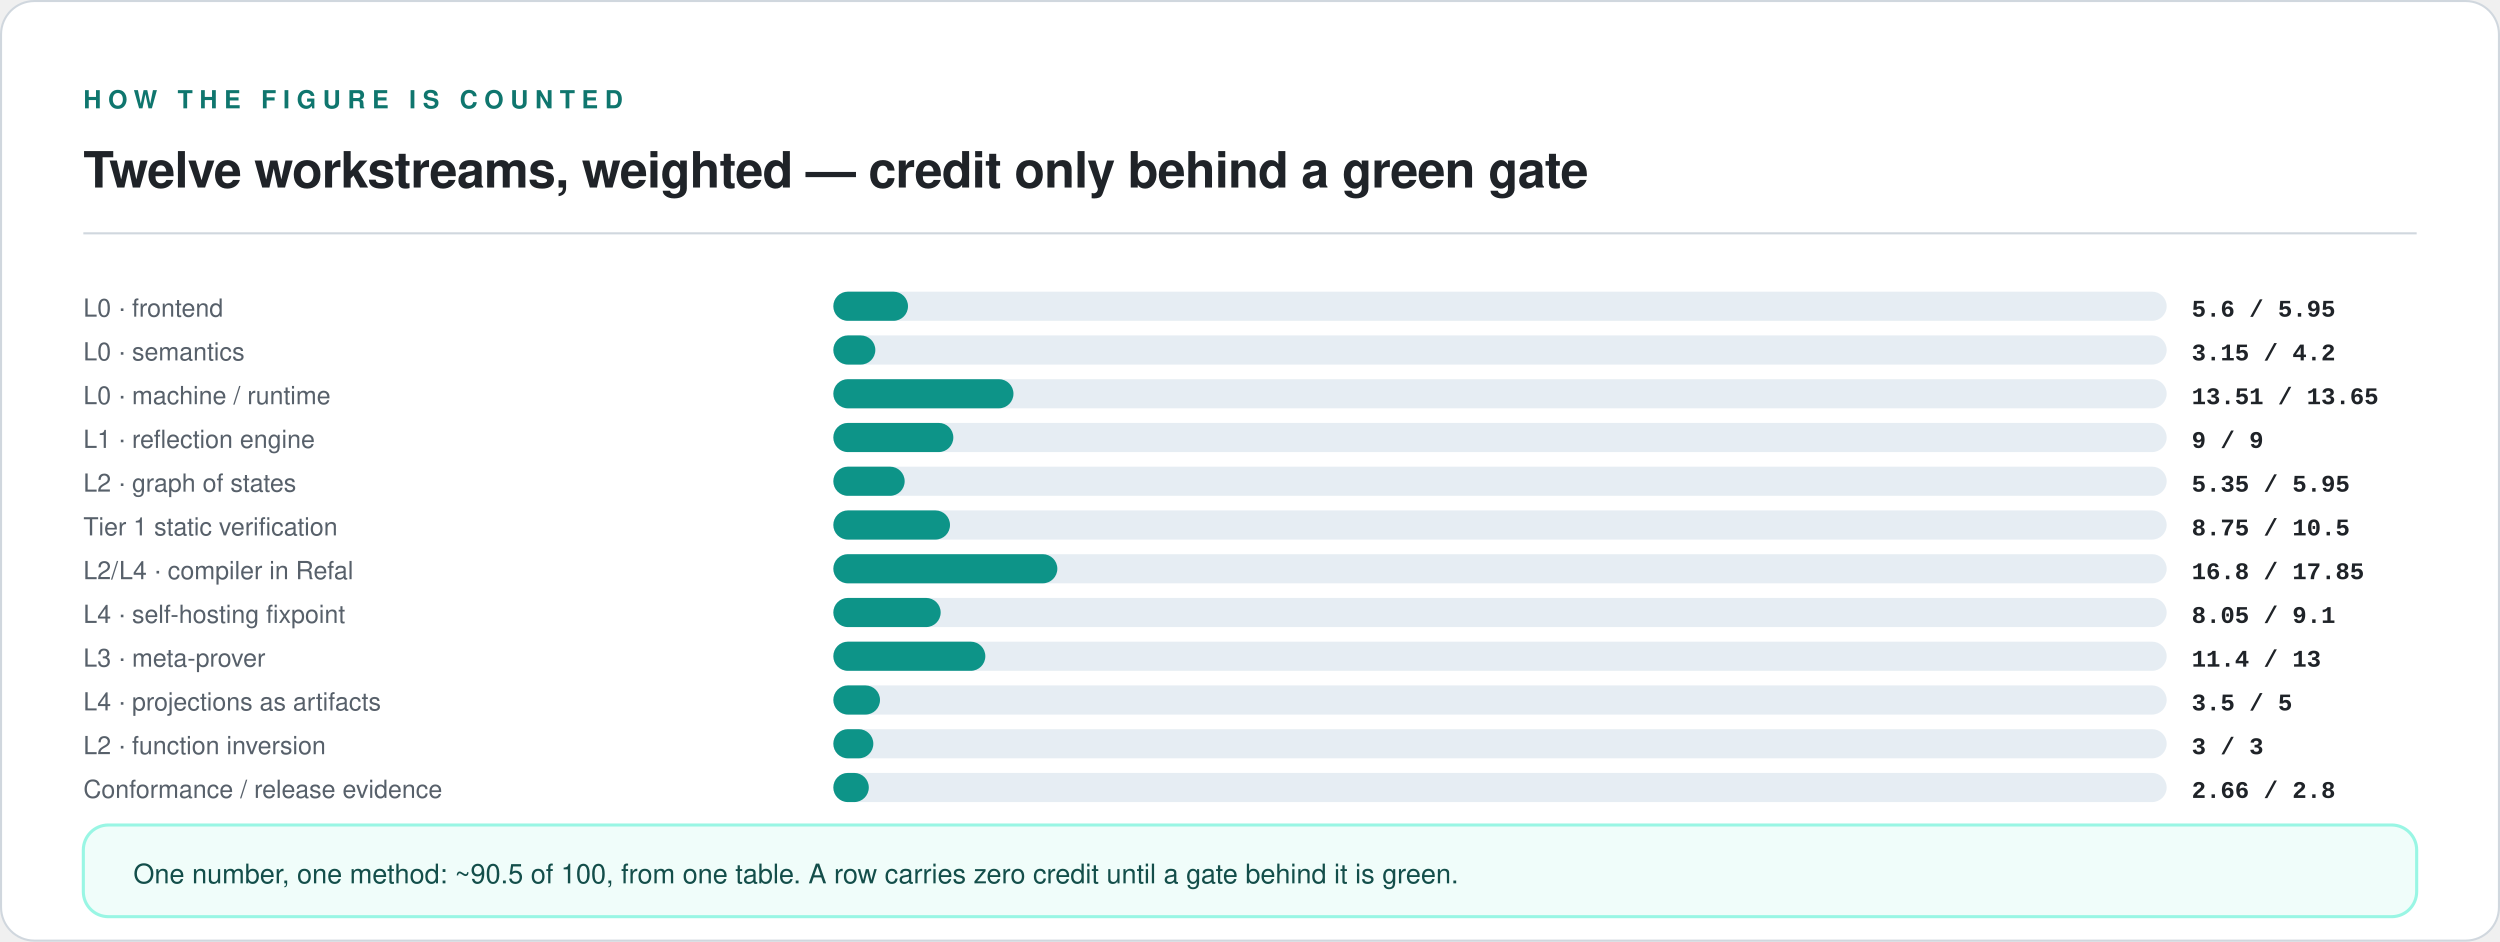
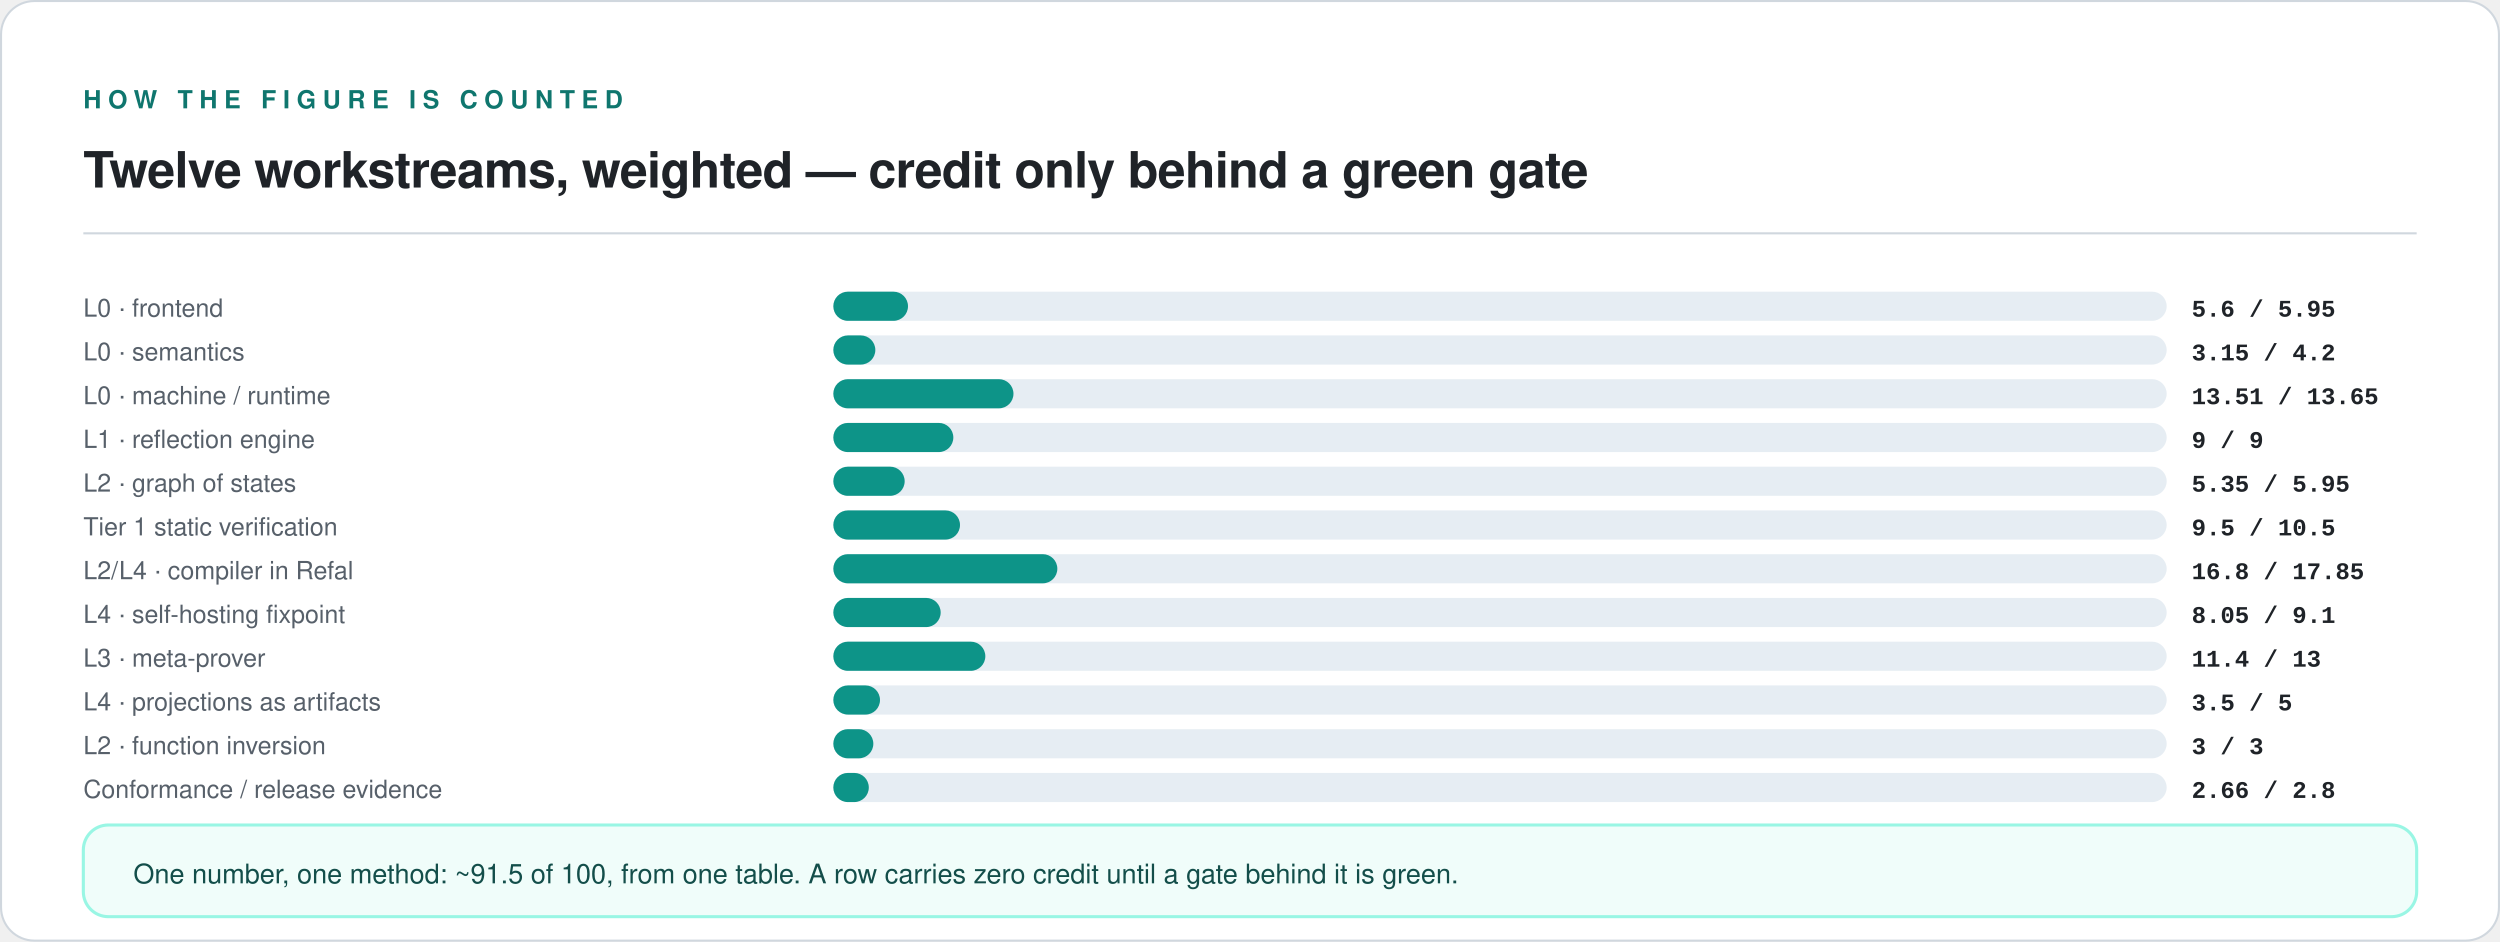
<svg xmlns="http://www.w3.org/2000/svg" viewBox="0 0 1200 452" width="1200" height="452" role="img" aria-labelledby="t d">
  <rect x="0.5" y="0.5" width="1199" height="451" rx="16" fill="#FFFFFF" stroke="#D0D7DE" stroke-width="1" />
  <text x="40" y="52" font-family="ui-sans-serif, -apple-system, 'Segoe UI', Helvetica, Arial, sans-serif" font-size="12" font-weight="600" letter-spacing="3.2" fill="#0F766E">HOW THE FIGURE IS COUNTED</text>
  <text x="40" y="90" font-family="ui-sans-serif, -apple-system, 'Segoe UI', Helvetica, Arial, sans-serif" font-size="24" font-weight="600" letter-spacing="-0.3" fill="#1F2328">Twelve workstreams, weighted — credit only behind a green gate</text>
  <line x1="40" y1="112" x2="1160" y2="112" stroke="#D0D7DE" stroke-width="1" />
  <text x="40" y="152" font-family="ui-sans-serif, -apple-system, 'Segoe UI', Helvetica, Arial, sans-serif" font-size="12" fill="#57606A">L0 · frontend</text>
  <rect x="400" y="140" width="640" height="14" rx="7" fill="#E6EDF3" />
  <rect x="400" y="140" width="35.84" height="14" rx="7" fill="#0D9488" />
  <text x="1052" y="152" font-family="ui-monospace, SFMono-Regular, 'SF Mono', Menlo, Consolas, 'Liberation Mono', monospace" font-size="11.5" font-weight="600" fill="#1F2328">5.6 / 5.95</text>
  <text x="40" y="173" font-family="ui-sans-serif, -apple-system, 'Segoe UI', Helvetica, Arial, sans-serif" font-size="12" fill="#57606A">L0 · semantics</text>
  <rect x="400" y="161" width="640" height="14" rx="7" fill="#E6EDF3" />
  <rect x="400" y="161" width="20.16" height="14" rx="7" fill="#0D9488" />
  <text x="1052" y="173" font-family="ui-monospace, SFMono-Regular, 'SF Mono', Menlo, Consolas, 'Liberation Mono', monospace" font-size="11.5" font-weight="600" fill="#1F2328">3.15 / 4.2</text>
  <text x="40" y="194" font-family="ui-sans-serif, -apple-system, 'Segoe UI', Helvetica, Arial, sans-serif" font-size="12" fill="#57606A">L0 · machine / runtime</text>
  <rect x="400" y="182" width="640" height="14" rx="7" fill="#E6EDF3" />
  <rect x="400" y="182" width="86.464" height="14" rx="7" fill="#0D9488" />
  <text x="1052" y="194" font-family="ui-monospace, SFMono-Regular, 'SF Mono', Menlo, Consolas, 'Liberation Mono', monospace" font-size="11.5" font-weight="600" fill="#1F2328">13.51 / 13.65</text>
  <text x="40" y="215" font-family="ui-sans-serif, -apple-system, 'Segoe UI', Helvetica, Arial, sans-serif" font-size="12" fill="#57606A">L1 · reflection engine</text>
  <rect x="400" y="203" width="640" height="14" rx="7" fill="#E6EDF3" />
  <rect x="400" y="203" width="57.6" height="14" rx="7" fill="#0D9488" />
  <text x="1052" y="215" font-family="ui-monospace, SFMono-Regular, 'SF Mono', Menlo, Consolas, 'Liberation Mono', monospace" font-size="11.5" font-weight="600" fill="#1F2328">9 / 9</text>
  <text x="40" y="236" font-family="ui-sans-serif, -apple-system, 'Segoe UI', Helvetica, Arial, sans-serif" font-size="12" fill="#57606A">L2 · graph of states</text>
  <rect x="400" y="224" width="640" height="14" rx="7" fill="#E6EDF3" />
  <rect x="400" y="224" width="34.24" height="14" rx="7" fill="#0D9488" />
  <text x="1052" y="236" font-family="ui-monospace, SFMono-Regular, 'SF Mono', Menlo, Consolas, 'Liberation Mono', monospace" font-size="11.5" font-weight="600" fill="#1F2328">5.35 / 5.95</text>
  <text x="40" y="257" font-family="ui-sans-serif, -apple-system, 'Segoe UI', Helvetica, Arial, sans-serif" font-size="12" fill="#57606A">Tier 1 static verification</text>
  <rect x="400" y="245" width="640" height="14" rx="7" fill="#E6EDF3" />
-   <rect x="400" y="245" width="56.0" height="14" rx="7" fill="#0D9488" />
-   <text x="1052" y="257" font-family="ui-monospace, SFMono-Regular, 'SF Mono', Menlo, Consolas, 'Liberation Mono', monospace" font-size="11.5" font-weight="600" fill="#1F2328">8.75 / 10.5</text>
+   <rect x="400" y="245" width="60.8" height="14" rx="7" fill="#0D9488" />
+   <text x="1052" y="257" font-family="ui-monospace, SFMono-Regular, 'SF Mono', Menlo, Consolas, 'Liberation Mono', monospace" font-size="11.5" font-weight="600" fill="#1F2328">9.5 / 10.5</text>
  <text x="40" y="278" font-family="ui-sans-serif, -apple-system, 'Segoe UI', Helvetica, Arial, sans-serif" font-size="12" fill="#57606A">L2/L4 · compiler in Refal</text>
  <rect x="400" y="266" width="640" height="14" rx="7" fill="#E6EDF3" />
  <rect x="400" y="266" width="107.52" height="14" rx="7" fill="#0D9488" />
  <text x="1052" y="278" font-family="ui-monospace, SFMono-Regular, 'SF Mono', Menlo, Consolas, 'Liberation Mono', monospace" font-size="11.5" font-weight="600" fill="#1F2328">16.8 / 17.85</text>
  <text x="40" y="299" font-family="ui-sans-serif, -apple-system, 'Segoe UI', Helvetica, Arial, sans-serif" font-size="12" fill="#57606A">L4 · self-hosting fixpoint</text>
  <rect x="400" y="287" width="640" height="14" rx="7" fill="#E6EDF3" />
  <rect x="400" y="287" width="51.52" height="14" rx="7" fill="#0D9488" />
  <text x="1052" y="299" font-family="ui-monospace, SFMono-Regular, 'SF Mono', Menlo, Consolas, 'Liberation Mono', monospace" font-size="11.5" font-weight="600" fill="#1F2328">8.05 / 9.1</text>
  <text x="40" y="320" font-family="ui-sans-serif, -apple-system, 'Segoe UI', Helvetica, Arial, sans-serif" font-size="12" fill="#57606A">L3 · meta-prover</text>
  <rect x="400" y="308" width="640" height="14" rx="7" fill="#E6EDF3" />
  <rect x="400" y="308" width="72.96" height="14" rx="7" fill="#0D9488" />
  <text x="1052" y="320" font-family="ui-monospace, SFMono-Regular, 'SF Mono', Menlo, Consolas, 'Liberation Mono', monospace" font-size="11.5" font-weight="600" fill="#1F2328">11.4 / 13</text>
  <text x="40" y="341" font-family="ui-sans-serif, -apple-system, 'Segoe UI', Helvetica, Arial, sans-serif" font-size="12" fill="#57606A">L4 · projections as artifacts</text>
  <rect x="400" y="329" width="640" height="14" rx="7" fill="#E6EDF3" />
  <rect x="400" y="329" width="22.4" height="14" rx="7" fill="#0D9488" />
  <text x="1052" y="341" font-family="ui-monospace, SFMono-Regular, 'SF Mono', Menlo, Consolas, 'Liberation Mono', monospace" font-size="11.5" font-weight="600" fill="#1F2328">3.5 / 5</text>
  <text x="40" y="362" font-family="ui-sans-serif, -apple-system, 'Segoe UI', Helvetica, Arial, sans-serif" font-size="12" fill="#57606A">L2 · function inversion</text>
  <rect x="400" y="350" width="640" height="14" rx="7" fill="#E6EDF3" />
  <rect x="400" y="350" width="19.2" height="14" rx="7" fill="#0D9488" />
  <text x="1052" y="362" font-family="ui-monospace, SFMono-Regular, 'SF Mono', Menlo, Consolas, 'Liberation Mono', monospace" font-size="11.5" font-weight="600" fill="#1F2328">3 / 3</text>
  <text x="40" y="383" font-family="ui-sans-serif, -apple-system, 'Segoe UI', Helvetica, Arial, sans-serif" font-size="12" fill="#57606A">Conformance / release evidence</text>
  <rect x="400" y="371" width="640" height="14" rx="7" fill="#E6EDF3" />
  <rect x="400" y="371" width="17.024" height="14" rx="7" fill="#0D9488" />
  <text x="1052" y="383" font-family="ui-monospace, SFMono-Regular, 'SF Mono', Menlo, Consolas, 'Liberation Mono', monospace" font-size="11.5" font-weight="600" fill="#1F2328">2.66 / 2.8</text>
  <rect x="40" y="396" width="1120" height="44" rx="12" fill="#F0FDFA" stroke="#99F6E4" stroke-width="1.5" />
-   <text x="64" y="424" font-family="ui-sans-serif, -apple-system, 'Segoe UI', Helvetica, Arial, sans-serif" font-size="13" fill="#134E4A">One number, one method: ~90.5 of 100, from one table. A row carries zero credit until a gate behind it is green.</text>
+   <text x="64" y="424" font-family="ui-sans-serif, -apple-system, 'Segoe UI', Helvetica, Arial, sans-serif" font-size="13" fill="#134E4A">One number, one method: ~91.5 of 100, from one table. A row carries zero credit until a gate behind it is green.</text>
</svg>
